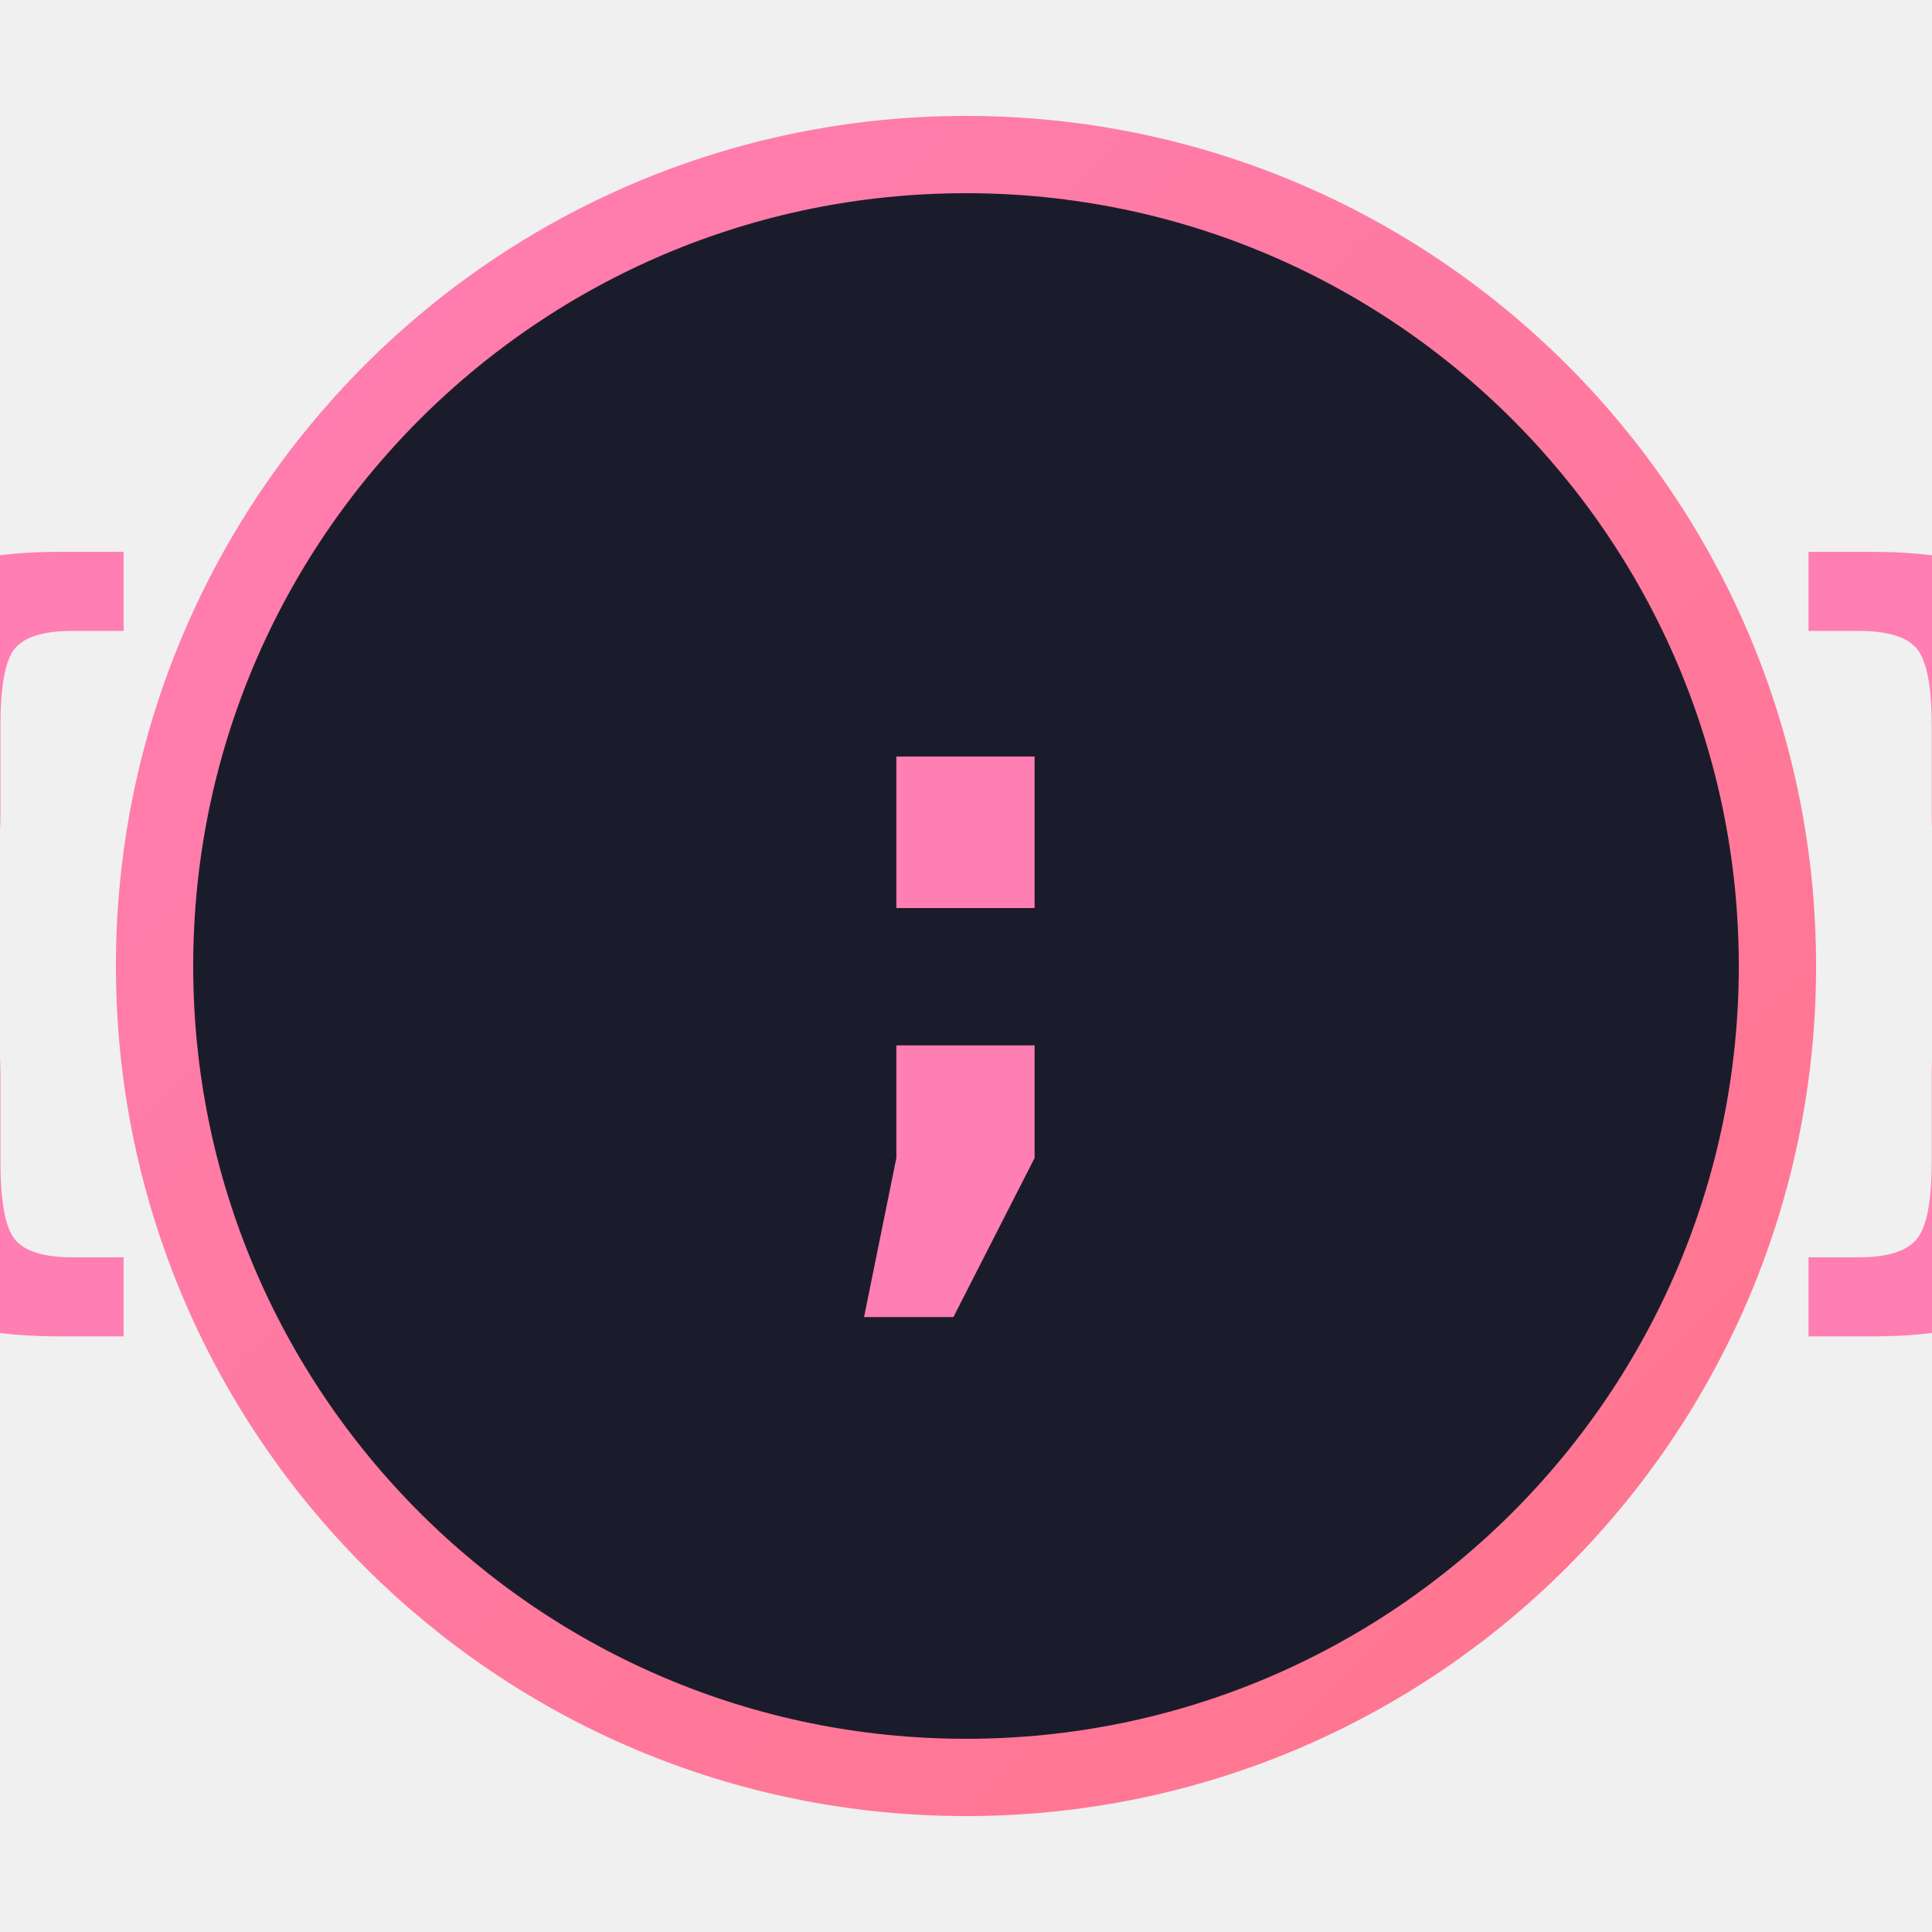
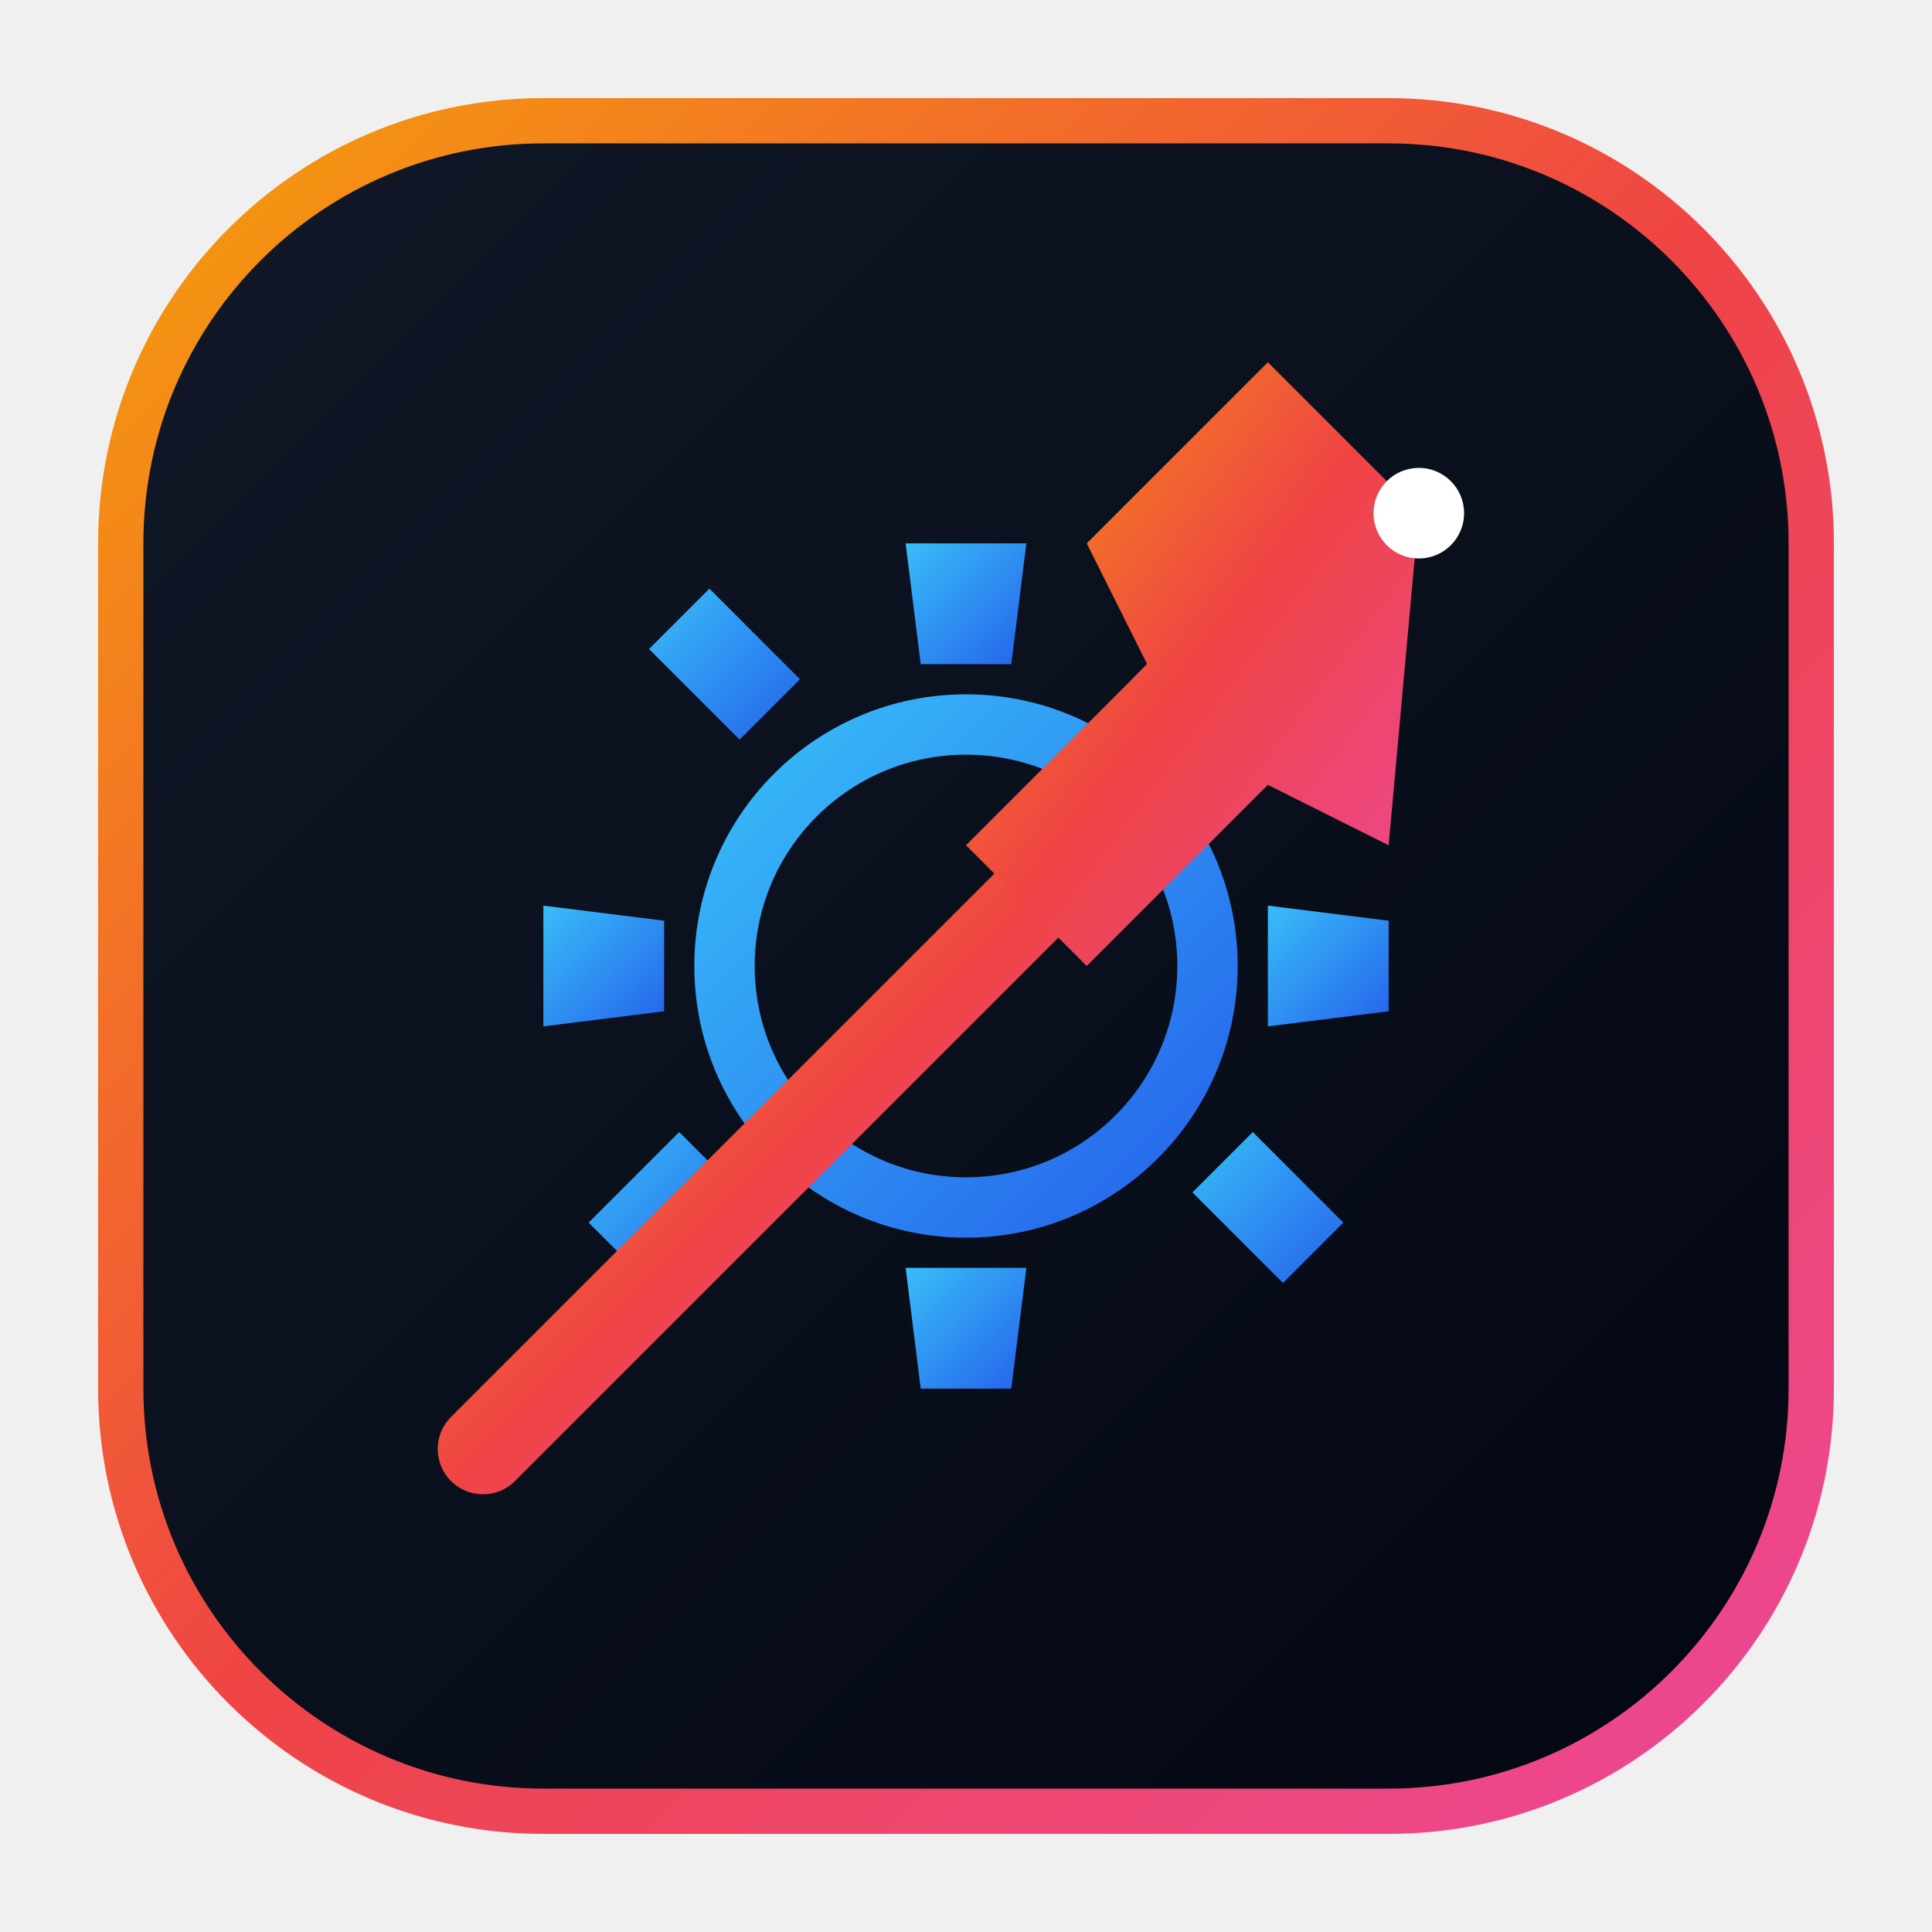
- <svg xmlns="http://www.w3.org/2000/svg" viewBox="0 0 100 100" width="100%" height="100%">
+ <svg xmlns="http://www.w3.org/2000/svg" viewBox="0 0 128 128" width="100%" height="100%">
  <defs>
-     <linearGradient id="tools-grad" x1="0%" y1="0%" x2="100%" y2="100%">
-       <stop offset="0%" stop-color="#ff7eb3" />
-       <stop offset="100%" stop-color="#ff758c" />
+     <linearGradient id="dt-bg" x1="0%" y1="0%" x2="100%" y2="100%">
+       <stop offset="0%" stop-color="#111827" />
+       <stop offset="100%" stop-color="#030712" />
+     </linearGradient>
+     <linearGradient id="dt-grad" x1="0%" y1="0%" x2="100%" y2="100%">
+       <stop offset="0%" stop-color="#f59e0b" />
+       <stop offset="50%" stop-color="#ef4444" />
+       <stop offset="100%" stop-color="#ec4899" />
+     </linearGradient>
+     <linearGradient id="dt-cyan" x1="0%" y1="0%" x2="100%" y2="100%">
+       <stop offset="0%" stop-color="#38bdf8" />
+       <stop offset="100%" stop-color="#2563eb" />
    </linearGradient>
  </defs>
-   <circle cx="50" cy="50" r="42" fill="#1b1c2b" stroke="url(#tools-grad)" stroke-width="4" />
-   <text x="50" y="62" font-size="44" font-family="monospace" font-weight="bold" fill="#ff7eb3" text-anchor="middle">{ ; }</text>
+   <rect x="8" y="8" width="112" height="112" rx="28" fill="url(#dt-bg)" stroke="url(#dt-grad)" stroke-width="3" />
+   <g transform="translate(64, 64)">
+     <circle cx="0" cy="0" r="16" fill="none" stroke="url(#dt-cyan)" stroke-width="4" />
+     <path d="M -4 -28 L 4 -28 L 3 -20 L -3 -20 Z" fill="url(#dt-cyan)" />
+     <path d="M -4 20 L 4 20 L 3 28 L -3 28 Z" fill="url(#dt-cyan)" />
+     <path d="M -28 -4 L -28 4 L -20 3 L -20 -3 Z" fill="url(#dt-cyan)" />
+     <path d="M 20 -4 L 20 4 L 28 3 L 28 -3 Z" fill="url(#dt-cyan)" />
+     <path d="M -21 -21 L -15 -15 L -11 -19 L -17 -25 Z" fill="url(#dt-cyan)" />
+     <path d="M 15 15 L 21 21 L 25 17 L 19 11 Z" fill="url(#dt-cyan)" />
+     <path d="M -21 21 L -15 15 L -19 11 L -25 17 Z" fill="url(#dt-cyan)" />
+     <path d="M 15 -15 L 21 -21 L 17 -25 L 11 -19 Z" fill="url(#dt-cyan)" />
+   </g>
+   <path d="M 32 96 L 68 60" stroke="url(#dt-grad)" stroke-width="6" stroke-linecap="round" />
+   <path d="M 94 34 L 84 24 L 72 36 L 76 44 L 64 56 L 72 64 L 84 52 L 92 56 Z" fill="url(#dt-grad)" />
+   <circle cx="94" cy="34" r="3" fill="#ffffff" />
</svg>
